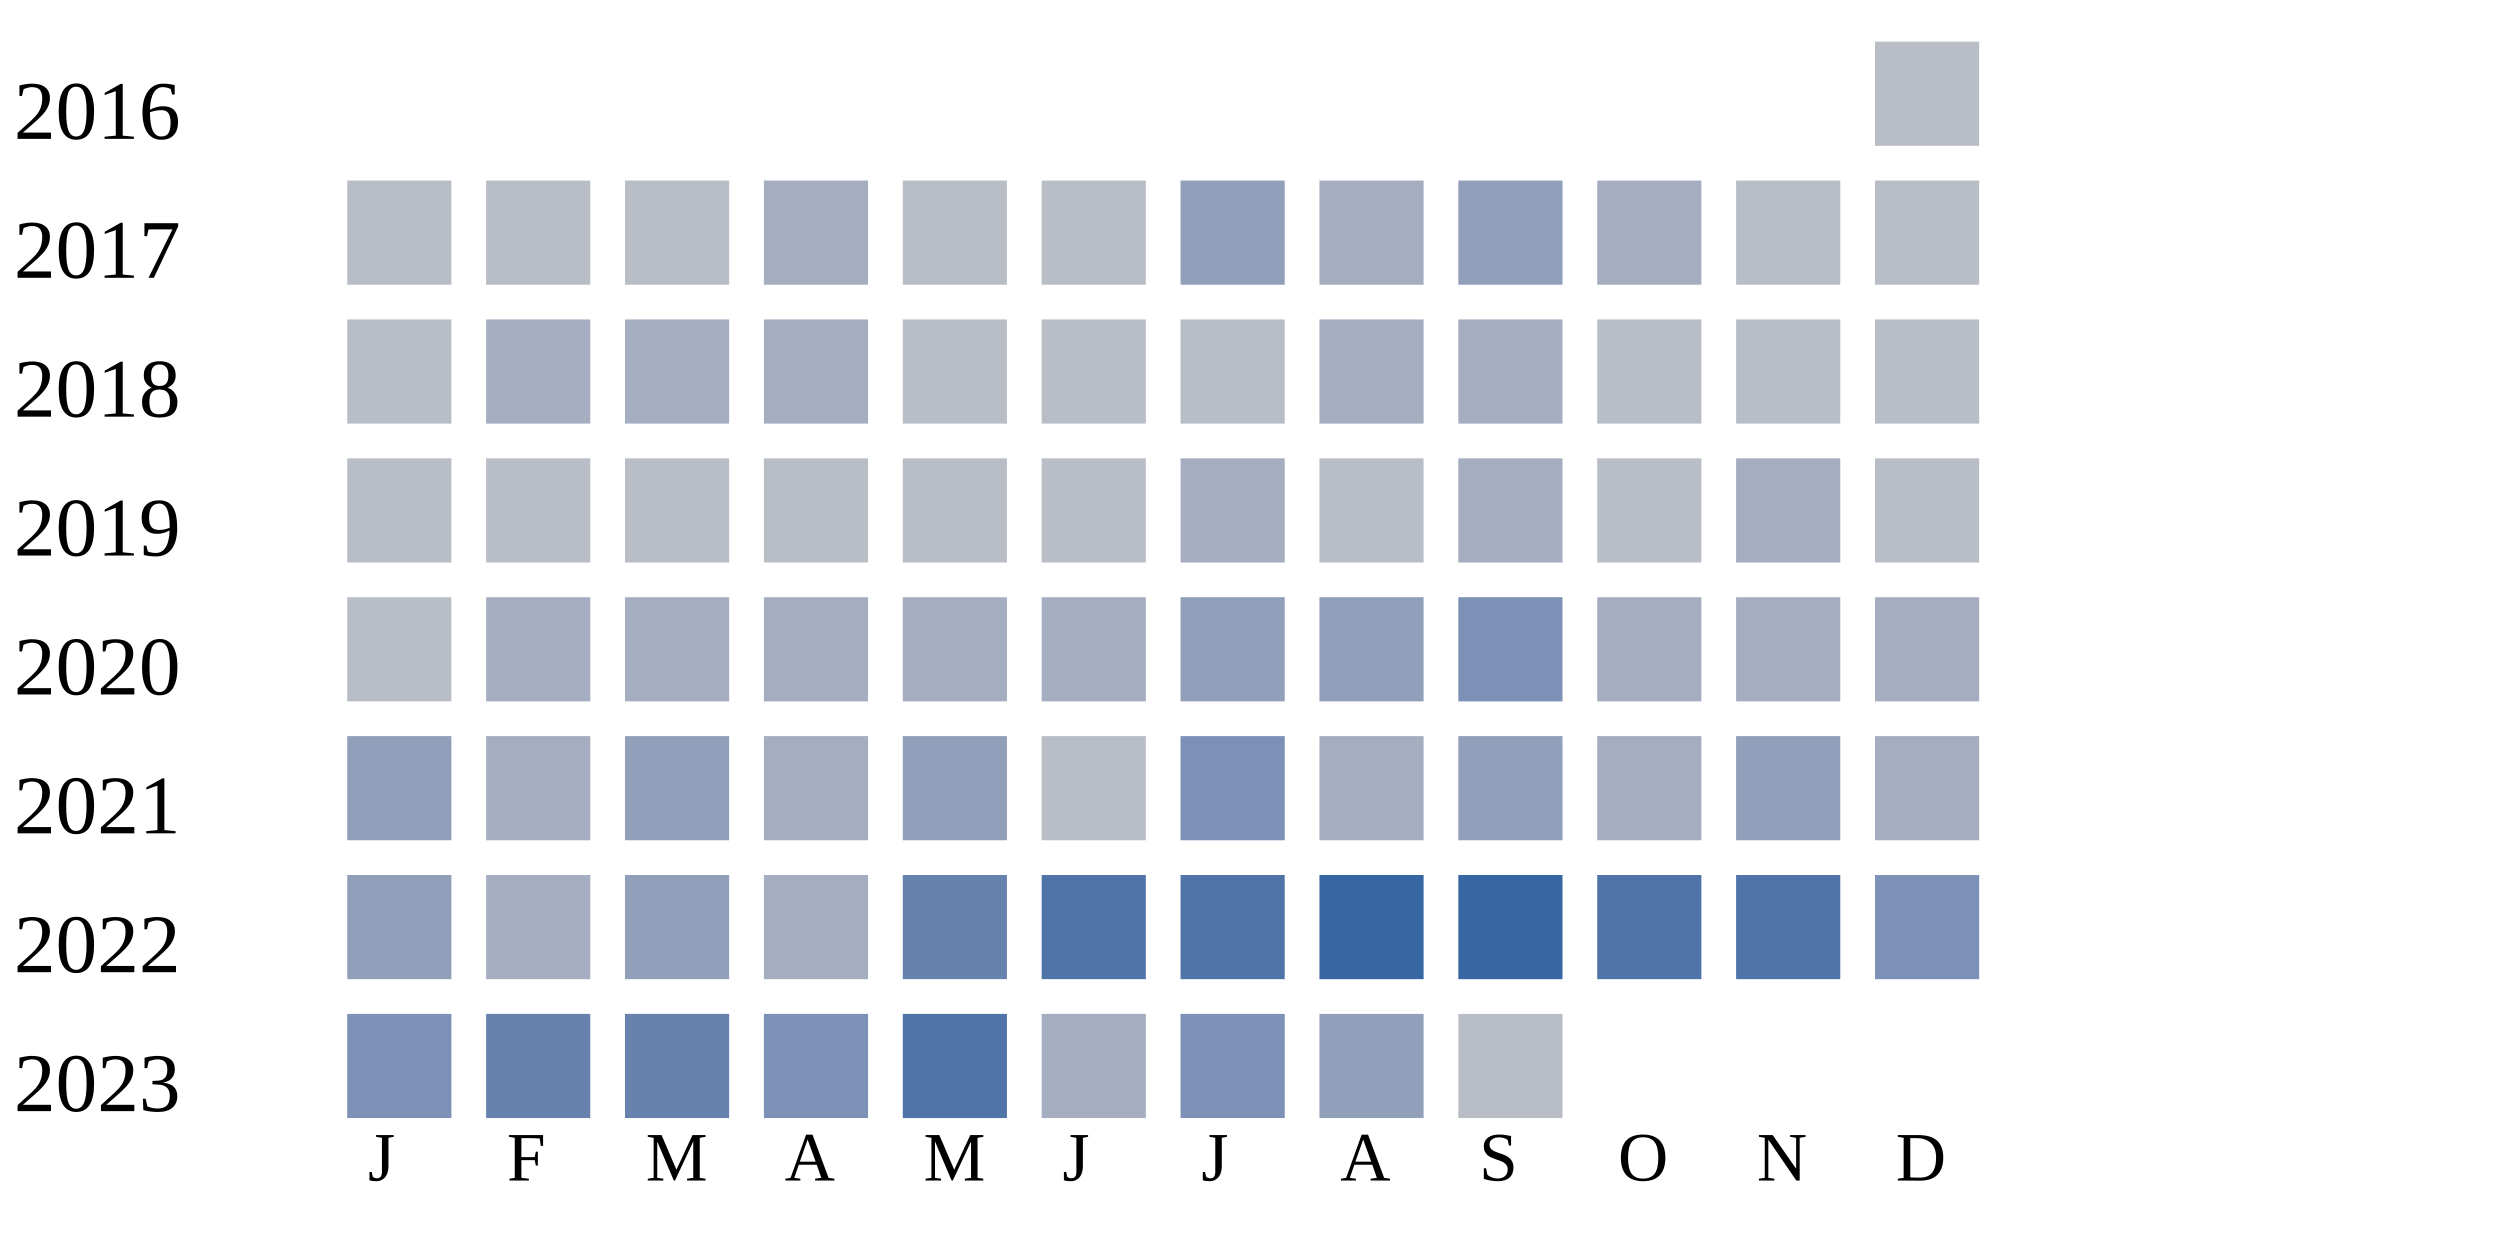
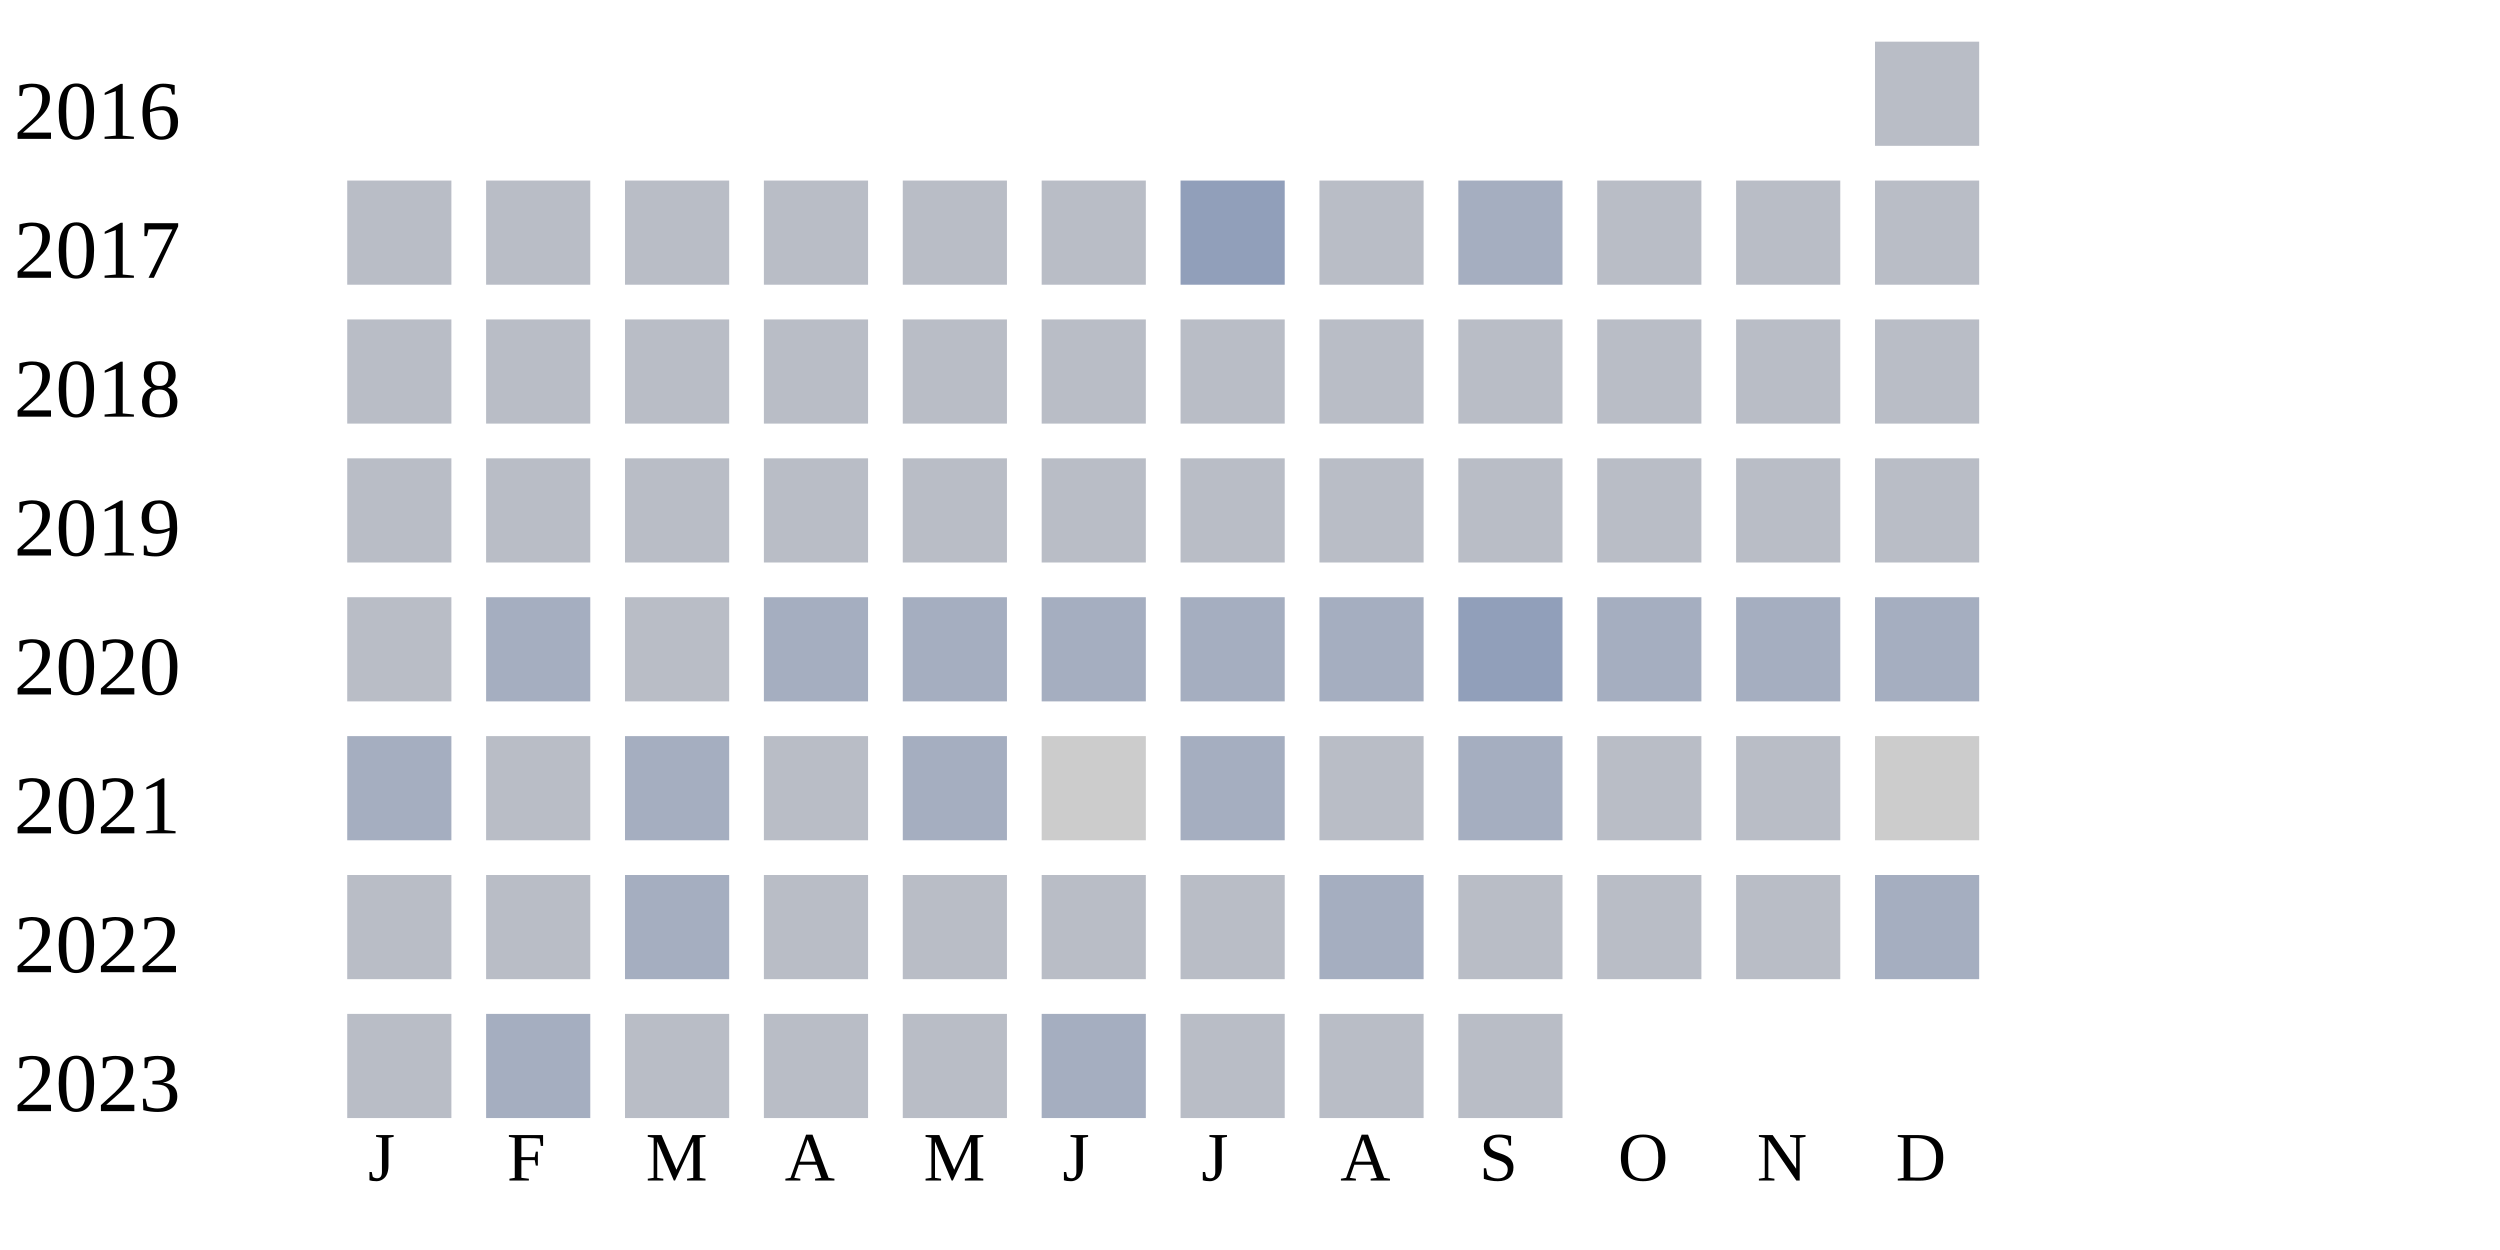
<svg xmlns="http://www.w3.org/2000/svg" width="360" height="180">
  <g transform="translate(0 0)">
    <text x="2" y="20">2016</text>
    <rect x="270" y="6" width="15" height="15" fill="#b9bdc6" />
  </g>
  <g transform="translate(0 20)">
    <text x="2" y="20">2017</text>
    <rect x="50" y="6" width="15" height="15" fill="#b9bdc6" />
    <rect x="70" y="6" width="15" height="15" fill="#b9bdc6" />
    <rect x="90" y="6" width="15" height="15" fill="#b9bdc6" />
-     <rect x="110" y="6" width="15" height="15" fill="#a5aec0" />
+     <rect x="110" y="6" width="15" height="15" fill="#b9bdc6" />
    <rect x="130" y="6" width="15" height="15" fill="#b9bdc6" />
    <rect x="150" y="6" width="15" height="15" fill="#b9bdc6" />
    <rect x="170" y="6" width="15" height="15" fill="#919fba" />
-     <rect x="190" y="6" width="15" height="15" fill="#a5aec0" />
-     <rect x="210" y="6" width="15" height="15" fill="#919fba" />
-     <rect x="230" y="6" width="15" height="15" fill="#a5aec0" />
+     <rect x="190" y="6" width="15" height="15" fill="#b9bdc6" />
+     <rect x="210" y="6" width="15" height="15" fill="#a5aec0" />
+     <rect x="230" y="6" width="15" height="15" fill="#b9bdc6" />
    <rect x="250" y="6" width="15" height="15" fill="#b9bdc6" />
    <rect x="270" y="6" width="15" height="15" fill="#b9bdc6" />
  </g>
  <g transform="translate(0 40)">
    <text x="2" y="20">2018</text>
    <rect x="50" y="6" width="15" height="15" fill="#b9bdc6" />
-     <rect x="70" y="6" width="15" height="15" fill="#a5aec0" />
-     <rect x="90" y="6" width="15" height="15" fill="#a5aec0" />
-     <rect x="110" y="6" width="15" height="15" fill="#a5aec0" />
+     <rect x="70" y="6" width="15" height="15" fill="#b9bdc6" />
+     <rect x="90" y="6" width="15" height="15" fill="#b9bdc6" />
+     <rect x="110" y="6" width="15" height="15" fill="#b9bdc6" />
    <rect x="130" y="6" width="15" height="15" fill="#b9bdc6" />
    <rect x="150" y="6" width="15" height="15" fill="#b9bdc6" />
    <rect x="170" y="6" width="15" height="15" fill="#b9bdc6" />
-     <rect x="190" y="6" width="15" height="15" fill="#a5aec0" />
-     <rect x="210" y="6" width="15" height="15" fill="#a5aec0" />
+     <rect x="190" y="6" width="15" height="15" fill="#b9bdc6" />
+     <rect x="210" y="6" width="15" height="15" fill="#b9bdc6" />
    <rect x="230" y="6" width="15" height="15" fill="#b9bdc6" />
    <rect x="250" y="6" width="15" height="15" fill="#b9bdc6" />
    <rect x="270" y="6" width="15" height="15" fill="#b9bdc6" />
  </g>
  <g transform="translate(0 60)">
    <text x="2" y="20">2019</text>
    <rect x="50" y="6" width="15" height="15" fill="#b9bdc6" />
    <rect x="70" y="6" width="15" height="15" fill="#b9bdc6" />
    <rect x="90" y="6" width="15" height="15" fill="#b9bdc6" />
    <rect x="110" y="6" width="15" height="15" fill="#b9bdc6" />
    <rect x="130" y="6" width="15" height="15" fill="#b9bdc6" />
    <rect x="150" y="6" width="15" height="15" fill="#b9bdc6" />
-     <rect x="170" y="6" width="15" height="15" fill="#a5aec0" />
+     <rect x="170" y="6" width="15" height="15" fill="#b9bdc6" />
    <rect x="190" y="6" width="15" height="15" fill="#b9bdc6" />
-     <rect x="210" y="6" width="15" height="15" fill="#a5aec0" />
+     <rect x="210" y="6" width="15" height="15" fill="#b9bdc6" />
    <rect x="230" y="6" width="15" height="15" fill="#b9bdc6" />
-     <rect x="250" y="6" width="15" height="15" fill="#a5aec0" />
+     <rect x="250" y="6" width="15" height="15" fill="#b9bdc6" />
    <rect x="270" y="6" width="15" height="15" fill="#b9bdc6" />
  </g>
  <g transform="translate(0 80)">
    <text x="2" y="20">2020</text>
    <rect x="50" y="6" width="15" height="15" fill="#b9bdc6" />
    <rect x="70" y="6" width="15" height="15" fill="#a5aec0" />
-     <rect x="90" y="6" width="15" height="15" fill="#a5aec0" />
+     <rect x="90" y="6" width="15" height="15" fill="#b9bdc6" />
    <rect x="110" y="6" width="15" height="15" fill="#a5aec0" />
    <rect x="130" y="6" width="15" height="15" fill="#a5aec0" />
    <rect x="150" y="6" width="15" height="15" fill="#a5aec0" />
-     <rect x="170" y="6" width="15" height="15" fill="#919fba" />
-     <rect x="190" y="6" width="15" height="15" fill="#919fba" />
-     <rect x="210" y="6" width="15" height="15" fill="#7d90b5" />
+     <rect x="170" y="6" width="15" height="15" fill="#a5aec0" />
+     <rect x="190" y="6" width="15" height="15" fill="#a5aec0" />
+     <rect x="210" y="6" width="15" height="15" fill="#919fba" />
    <rect x="230" y="6" width="15" height="15" fill="#a5aec0" />
    <rect x="250" y="6" width="15" height="15" fill="#a5aec0" />
    <rect x="270" y="6" width="15" height="15" fill="#a5aec0" />
  </g>
  <g transform="translate(0 100)">
    <text x="2" y="20">2021</text>
-     <rect x="50" y="6" width="15" height="15" fill="#919fba" />
-     <rect x="70" y="6" width="15" height="15" fill="#a5aec0" />
-     <rect x="90" y="6" width="15" height="15" fill="#919fba" />
-     <rect x="110" y="6" width="15" height="15" fill="#a5aec0" />
-     <rect x="130" y="6" width="15" height="15" fill="#919fba" />
-     <rect x="150" y="6" width="15" height="15" fill="#b9bdc6" />
-     <rect x="170" y="6" width="15" height="15" fill="#7d90b5" />
-     <rect x="190" y="6" width="15" height="15" fill="#a5aec0" />
-     <rect x="210" y="6" width="15" height="15" fill="#919fba" />
-     <rect x="230" y="6" width="15" height="15" fill="#a5aec0" />
-     <rect x="250" y="6" width="15" height="15" fill="#919fba" />
-     <rect x="270" y="6" width="15" height="15" fill="#a5aec0" />
+     <rect x="50" y="6" width="15" height="15" fill="#a5aec0" />
+     <rect x="70" y="6" width="15" height="15" fill="#b9bdc6" />
+     <rect x="90" y="6" width="15" height="15" fill="#a5aec0" />
+     <rect x="110" y="6" width="15" height="15" fill="#b9bdc6" />
+     <rect x="130" y="6" width="15" height="15" fill="#a5aec0" />
+     <rect x="150" y="6" width="15" height="15" fill="#cccccc" />
+     <rect x="170" y="6" width="15" height="15" fill="#a5aec0" />
+     <rect x="190" y="6" width="15" height="15" fill="#b9bdc6" />
+     <rect x="210" y="6" width="15" height="15" fill="#a5aec0" />
+     <rect x="230" y="6" width="15" height="15" fill="#b9bdc6" />
+     <rect x="250" y="6" width="15" height="15" fill="#b9bdc6" />
+     <rect x="270" y="6" width="15" height="15" fill="#cccccc" />
  </g>
  <g transform="translate(0 120)">
    <text x="2" y="20">2022</text>
-     <rect x="50" y="6" width="15" height="15" fill="#919fba" />
-     <rect x="70" y="6" width="15" height="15" fill="#a5aec0" />
-     <rect x="90" y="6" width="15" height="15" fill="#919fba" />
-     <rect x="110" y="6" width="15" height="15" fill="#a5aec0" />
-     <rect x="130" y="6" width="15" height="15" fill="#6882ae" />
-     <rect x="150" y="6" width="15" height="15" fill="#5174a8" />
-     <rect x="170" y="6" width="15" height="15" fill="#5174a8" />
-     <rect x="190" y="6" width="15" height="15" fill="#3667a2" />
-     <rect x="210" y="6" width="15" height="15" fill="#3667a2" />
-     <rect x="230" y="6" width="15" height="15" fill="#5174a8" />
-     <rect x="250" y="6" width="15" height="15" fill="#5174a8" />
-     <rect x="270" y="6" width="15" height="15" fill="#7d90b5" />
+     <rect x="50" y="6" width="15" height="15" fill="#b9bdc6" />
+     <rect x="70" y="6" width="15" height="15" fill="#b9bdc6" />
+     <rect x="90" y="6" width="15" height="15" fill="#a5aec0" />
+     <rect x="110" y="6" width="15" height="15" fill="#b9bdc6" />
+     <rect x="130" y="6" width="15" height="15" fill="#b9bdc6" />
+     <rect x="150" y="6" width="15" height="15" fill="#b9bdc6" />
+     <rect x="170" y="6" width="15" height="15" fill="#b9bdc6" />
+     <rect x="190" y="6" width="15" height="15" fill="#a5aec0" />
+     <rect x="210" y="6" width="15" height="15" fill="#b9bdc6" />
+     <rect x="230" y="6" width="15" height="15" fill="#b9bdc6" />
+     <rect x="250" y="6" width="15" height="15" fill="#b9bdc6" />
+     <rect x="270" y="6" width="15" height="15" fill="#a5aec0" />
  </g>
  <g transform="translate(0 140)">
    <text x="2" y="20">2023</text>
-     <rect x="50" y="6" width="15" height="15" fill="#7d90b5" />
-     <rect x="70" y="6" width="15" height="15" fill="#6882ae" />
-     <rect x="90" y="6" width="15" height="15" fill="#6882ae" />
-     <rect x="110" y="6" width="15" height="15" fill="#7d90b5" />
-     <rect x="130" y="6" width="15" height="15" fill="#5174a8" />
+     <rect x="50" y="6" width="15" height="15" fill="#b9bdc6" />
+     <rect x="70" y="6" width="15" height="15" fill="#a5aec0" />
+     <rect x="90" y="6" width="15" height="15" fill="#b9bdc6" />
+     <rect x="110" y="6" width="15" height="15" fill="#b9bdc6" />
+     <rect x="130" y="6" width="15" height="15" fill="#b9bdc6" />
    <rect x="150" y="6" width="15" height="15" fill="#a5aec0" />
-     <rect x="170" y="6" width="15" height="15" fill="#7d90b5" />
-     <rect x="190" y="6" width="15" height="15" fill="#919fba" />
+     <rect x="170" y="6" width="15" height="15" fill="#b9bdc6" />
+     <rect x="190" y="6" width="15" height="15" fill="#b9bdc6" />
    <rect x="210" y="6" width="15" height="15" fill="#b9bdc6" />
  </g>
  <text style="font-size: 10px; text-align: center" x="53" y="170">J</text>
  <text style="font-size: 10px; text-align: center" x="73" y="170">F</text>
  <text style="font-size: 10px; text-align: center" x="93" y="170">M</text>
  <text style="font-size: 10px; text-align: center" x="113" y="170">A</text>
  <text style="font-size: 10px; text-align: center" x="133" y="170">M</text>
  <text style="font-size: 10px; text-align: center" x="153" y="170">J</text>
  <text style="font-size: 10px; text-align: center" x="173" y="170">J</text>
  <text style="font-size: 10px; text-align: center" x="193" y="170">A</text>
  <text style="font-size: 10px; text-align: center" x="213" y="170">S</text>
  <text style="font-size: 10px; text-align: center" x="233" y="170">O</text>
  <text style="font-size: 10px; text-align: center" x="253" y="170">N</text>
  <text style="font-size: 10px; text-align: center" x="273" y="170">D</text>
  <text style="font-size: 10px;" x="155" y="189">Less</text>
  <rect fill="#b9bdc6" width="10" height="10" x="180" y="180" />
  <rect fill="#919fba" width="10" height="10" x="195" y="180" />
  <rect fill="#6882ae" width="10" height="10" x="210" y="180" />
  <rect fill="#005a9c" width="10" height="10" x="225" y="180" />
  <text x="240" y="189" style="font-size: 10px;">More</text>
</svg>
